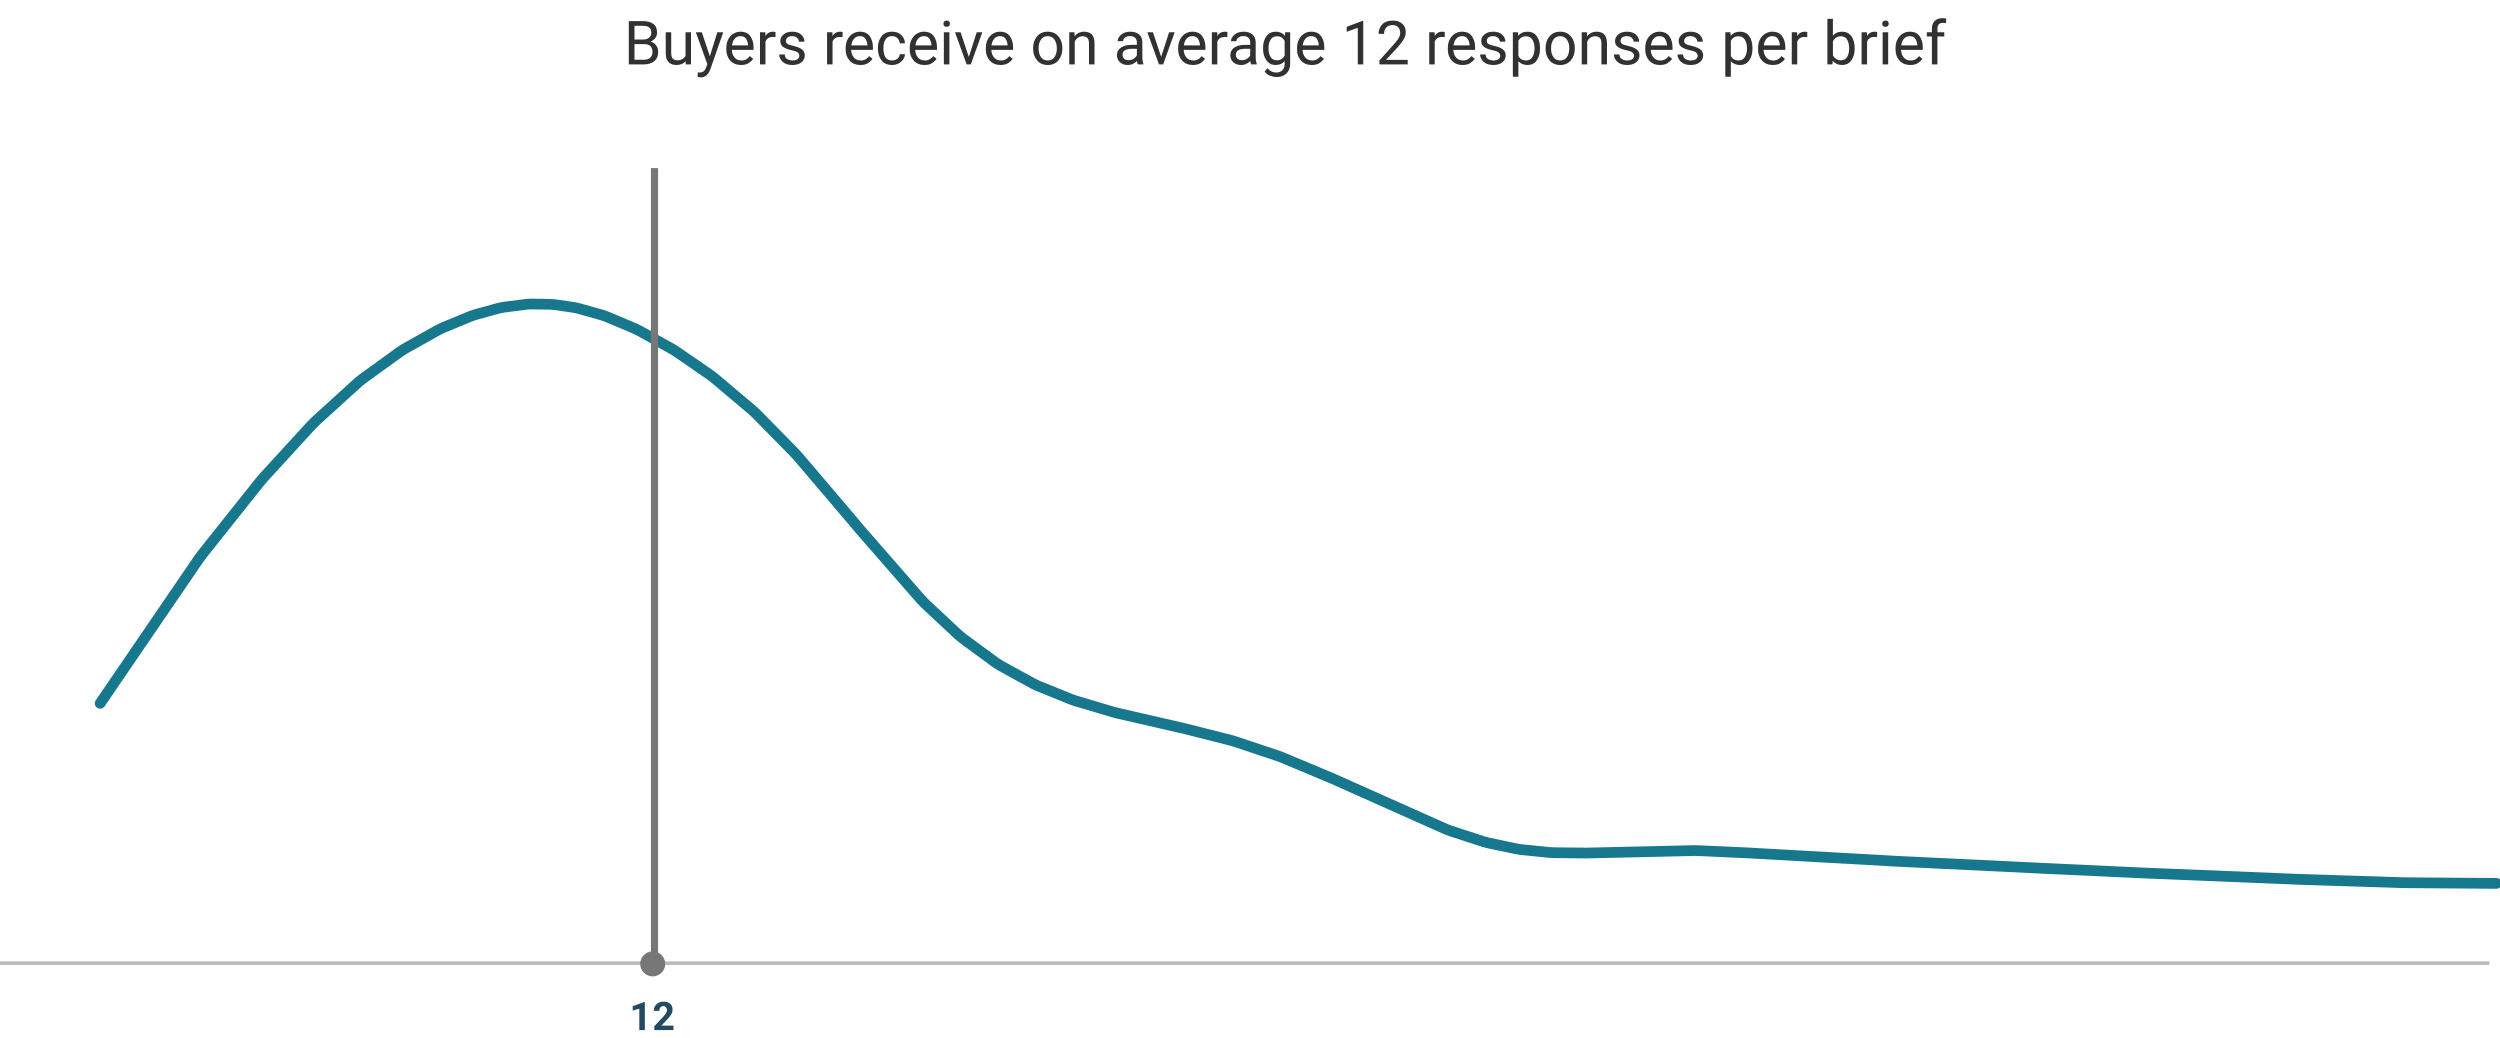
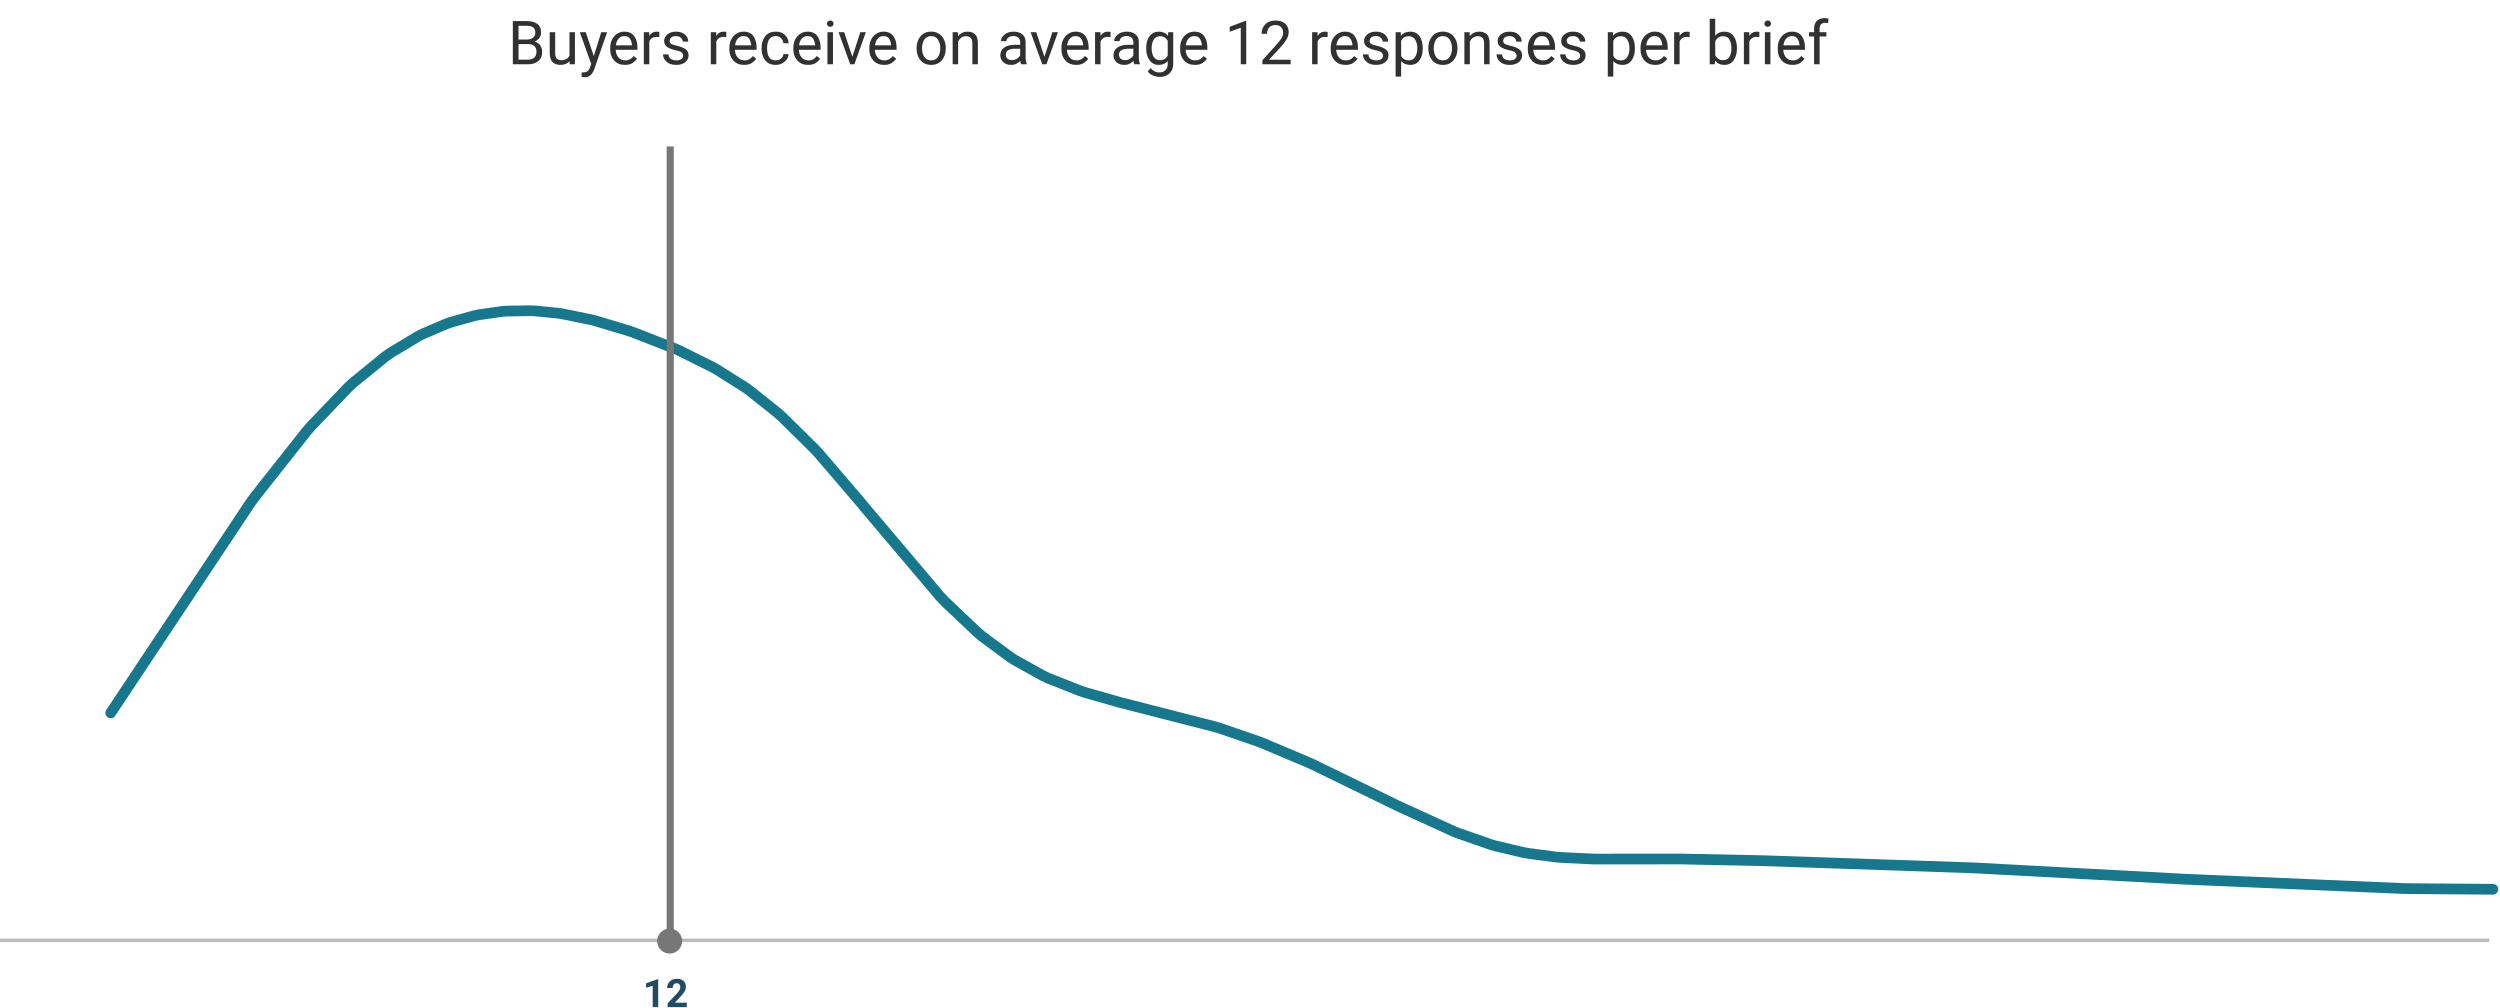
- <svg xmlns="http://www.w3.org/2000/svg" font-family="-apple-system, BlinkMacSystemFont, &quot;Segoe UI&quot;, Roboto, Helvetica, Arial, sans-serif, &quot;Apple Color Emoji&quot;, &quot;Segoe UI Emoji&quot;, &quot;Segoe UI Symbol&quot;" width="699px" height="290px" viewBox="0 0 699 290" version="1.1" style="background: #FFFFFF;">
+ <svg xmlns="http://www.w3.org/2000/svg" font-family="-apple-system, BlinkMacSystemFont, &quot;Segoe UI&quot;, Roboto, Helvetica, Arial, sans-serif, &quot;Apple Color Emoji&quot;, &quot;Segoe UI Emoji&quot;, &quot;Segoe UI Symbol&quot;" width="700px" height="282px" viewBox="0 0 700 282" version="1.1">
  <defs />
-   <g id="Symbols" stroke="none" stroke-width="1" fill="none" fill-rule="evenodd">
-     <g id="768-average-seller-response">
-       <text id="Buyers-receive-on-av" font-size="17" font-weight="normal" line-spacing="26" fill="#313131">
-         <tspan x="174.407" y="18">Buyers receive on average 12 responses per brief</tspan>
-       </text>
-       <g id="Group-11" transform="translate(0, 47)">
-         <polyline id="Shape" stroke="#17788D" stroke-width="3" stroke-linecap="round" points="28 149.654 55.535 109.343 56.848 107.586 72.574 87.838 73.887 86.302 86.998 71.99 88.311 70.672 100.108 59.947 101.422 58.884 111.917 51.301 113.23 50.468 122.401 45.323 123.714 44.685 131.583 41.419 132.896 40.972 139.451 39.171 140.765 38.902 147.32 38.065 148.622 38 153.875 38.082 155.178 38.187 160.431 38.95 161.733 39.228 168.288 41.076 169.601 41.531 177.47 44.846 178.783 45.488 187.965 50.598 189.267 51.418 198.449 57.752 199.763 58.75 210.247 67.591 211.56 68.81 222.055 79.487 223.357 80.927 239.095 99.43 240.408 101.013 257.447 120.536 258.76 121.889 267.942 130.462 269.256 131.559 278.426 138.288 279.74 139.125 288.922 144.162 290.235 144.782 299.406 148.5 300.719 148.96 311.214 152.084 312.516 152.422 329.567 156.34 330.88 156.635 343.991 159.953 345.304 160.335 357.101 164.27 358.415 164.76 372.839 170.799 374.141 171.389 404.302 184.846 405.615 185.337 414.786 188.326 416.099 188.673 423.968 190.339 425.281 190.543 433.15 191.345 434.463 191.415 443.634 191.51 444.947 191.48 473.795 190.82 475.108 190.851 489.521 191.51 490.834 191.592 531.479 193.874 532.793 193.931 569.509 195.696 570.822 195.77 600.972 197.163 602.286 197.206 641.618 198.816 642.931 198.876 671.779 199.796 673.092 199.813 698 200" />
-         <g id="Group-7-Copy" transform="translate(0, 221)" stroke="#BBBBBB">
-           <path d="M0,1.292 L696.003,1.292" id="Shape" />
+   <g id="Mocks" stroke="none" stroke-width="1" fill="none" fill-rule="evenodd">
+     <g id="Nov-monthly-report-greater-than-768px" transform="translate(-339, -2586)">
+       <g id="768-average-seller-response" transform="translate(339, 2580)">
+         <g id="Group-2">
+           <g id="Group-19" transform="translate(31, 61)">
+             <polyline id="Shape" stroke="#17788D" stroke-width="3" stroke-linecap="round" points="0 144.606 39.156 85.737 40.463 83.962 54.823 65.797 56.13 64.296 66.567 53.393 67.874 52.183 77.015 44.747 78.312 43.831 86.145 39.124 87.452 38.464 93.978 35.675 95.286 35.215 101.812 33.401 103.119 33.128 109.645 32.2 110.952 32.1 117.478 32 118.786 32.056 125.312 32.699 126.608 32.902 134.441 34.508 135.749 34.837 144.89 37.579 146.197 38.022 157.942 42.608 159.249 43.185 168.379 47.723 169.686 48.456 177.52 53.393 178.827 54.322 186.66 60.552 187.957 61.71 197.097 70.73 198.405 72.149 210.149 85.863 211.457 87.459 232.342 112.141 233.649 113.508 242.779 122.159 244.087 123.248 251.92 129.039 253.227 129.877 261.061 134.215 262.357 134.84 271.498 138.458 272.805 138.892 283.242 141.855 284.55 142.181 309.357 148.537 310.654 148.94 321.102 152.533 322.409 153.031 335.461 158.541 336.769 159.14 358.95 169.943 360.258 170.585 375.924 177.744 377.232 178.269 386.361 181.453 387.669 181.835 395.502 183.692 396.81 183.93 404.643 184.972 405.939 185.084 415.08 185.523 416.387 185.54 438.58 185.518 439.877 185.523 462.069 185.978 463.377 186.013 522.11 188.026 523.418 188.1 580.855 191.18 582.151 191.236 642.204 193.796 643.5 193.818 667 194" />
+             <g id="Group-9" stroke-opacity="0" stroke="#000000">
+               <path d="M7.38964445e-13,0 L7.38964445e-13,218.188" id="Shape" />
+             </g>
+           </g>
+           <g id="Group-7-Copy" transform="translate(0, 268)" stroke="#BBBBBB">
+             <path d="M0,1.292 L697,1.292" id="Shape" />
+           </g>
+           <text id="Buyers-receive-on-av" font-size="17" font-weight="normal" line-spacing="26" fill="#313131">
+             <tspan x="142.187" y="24">Buyers receive on average 12 responses per brief</tspan>
+           </text>
+           <path d="M27,53 L27,271.188" id="Shape" stroke-opacity="0" stroke="#000000" />
+           <g id="Group" transform="translate(180, 47)">
+             <text id="12" font-size="11" font-weight="bold" letter-spacing="0.1" fill="#224A61">
+               <tspan x="0" y="241">12</tspan>
+             </text>
+             <path d="M7.667,1 L7.667,223.085" id="Line-3-Copy" stroke="#777777" stroke-width="2" stroke-linecap="square" />
+             <circle id="Oval-22-Copy" fill="#777777" cx="7.5" cy="222.5" r="3.5" />
+           </g>
        </g>
-         <path d="M183,1 L183,223.085" id="Line-3-Copy" stroke="#777777" stroke-width="2" stroke-linecap="square" />
-         <text id="12" font-size="11" font-weight="bold" letter-spacing="0.1" fill="#224A61">
-           <tspan x="176" y="241">12</tspan>
-         </text>
-         <circle id="Oval-22-Copy" fill="#777777" cx="182.5" cy="222.5" r="3.5" />
      </g>
    </g>
  </g>
</svg>
